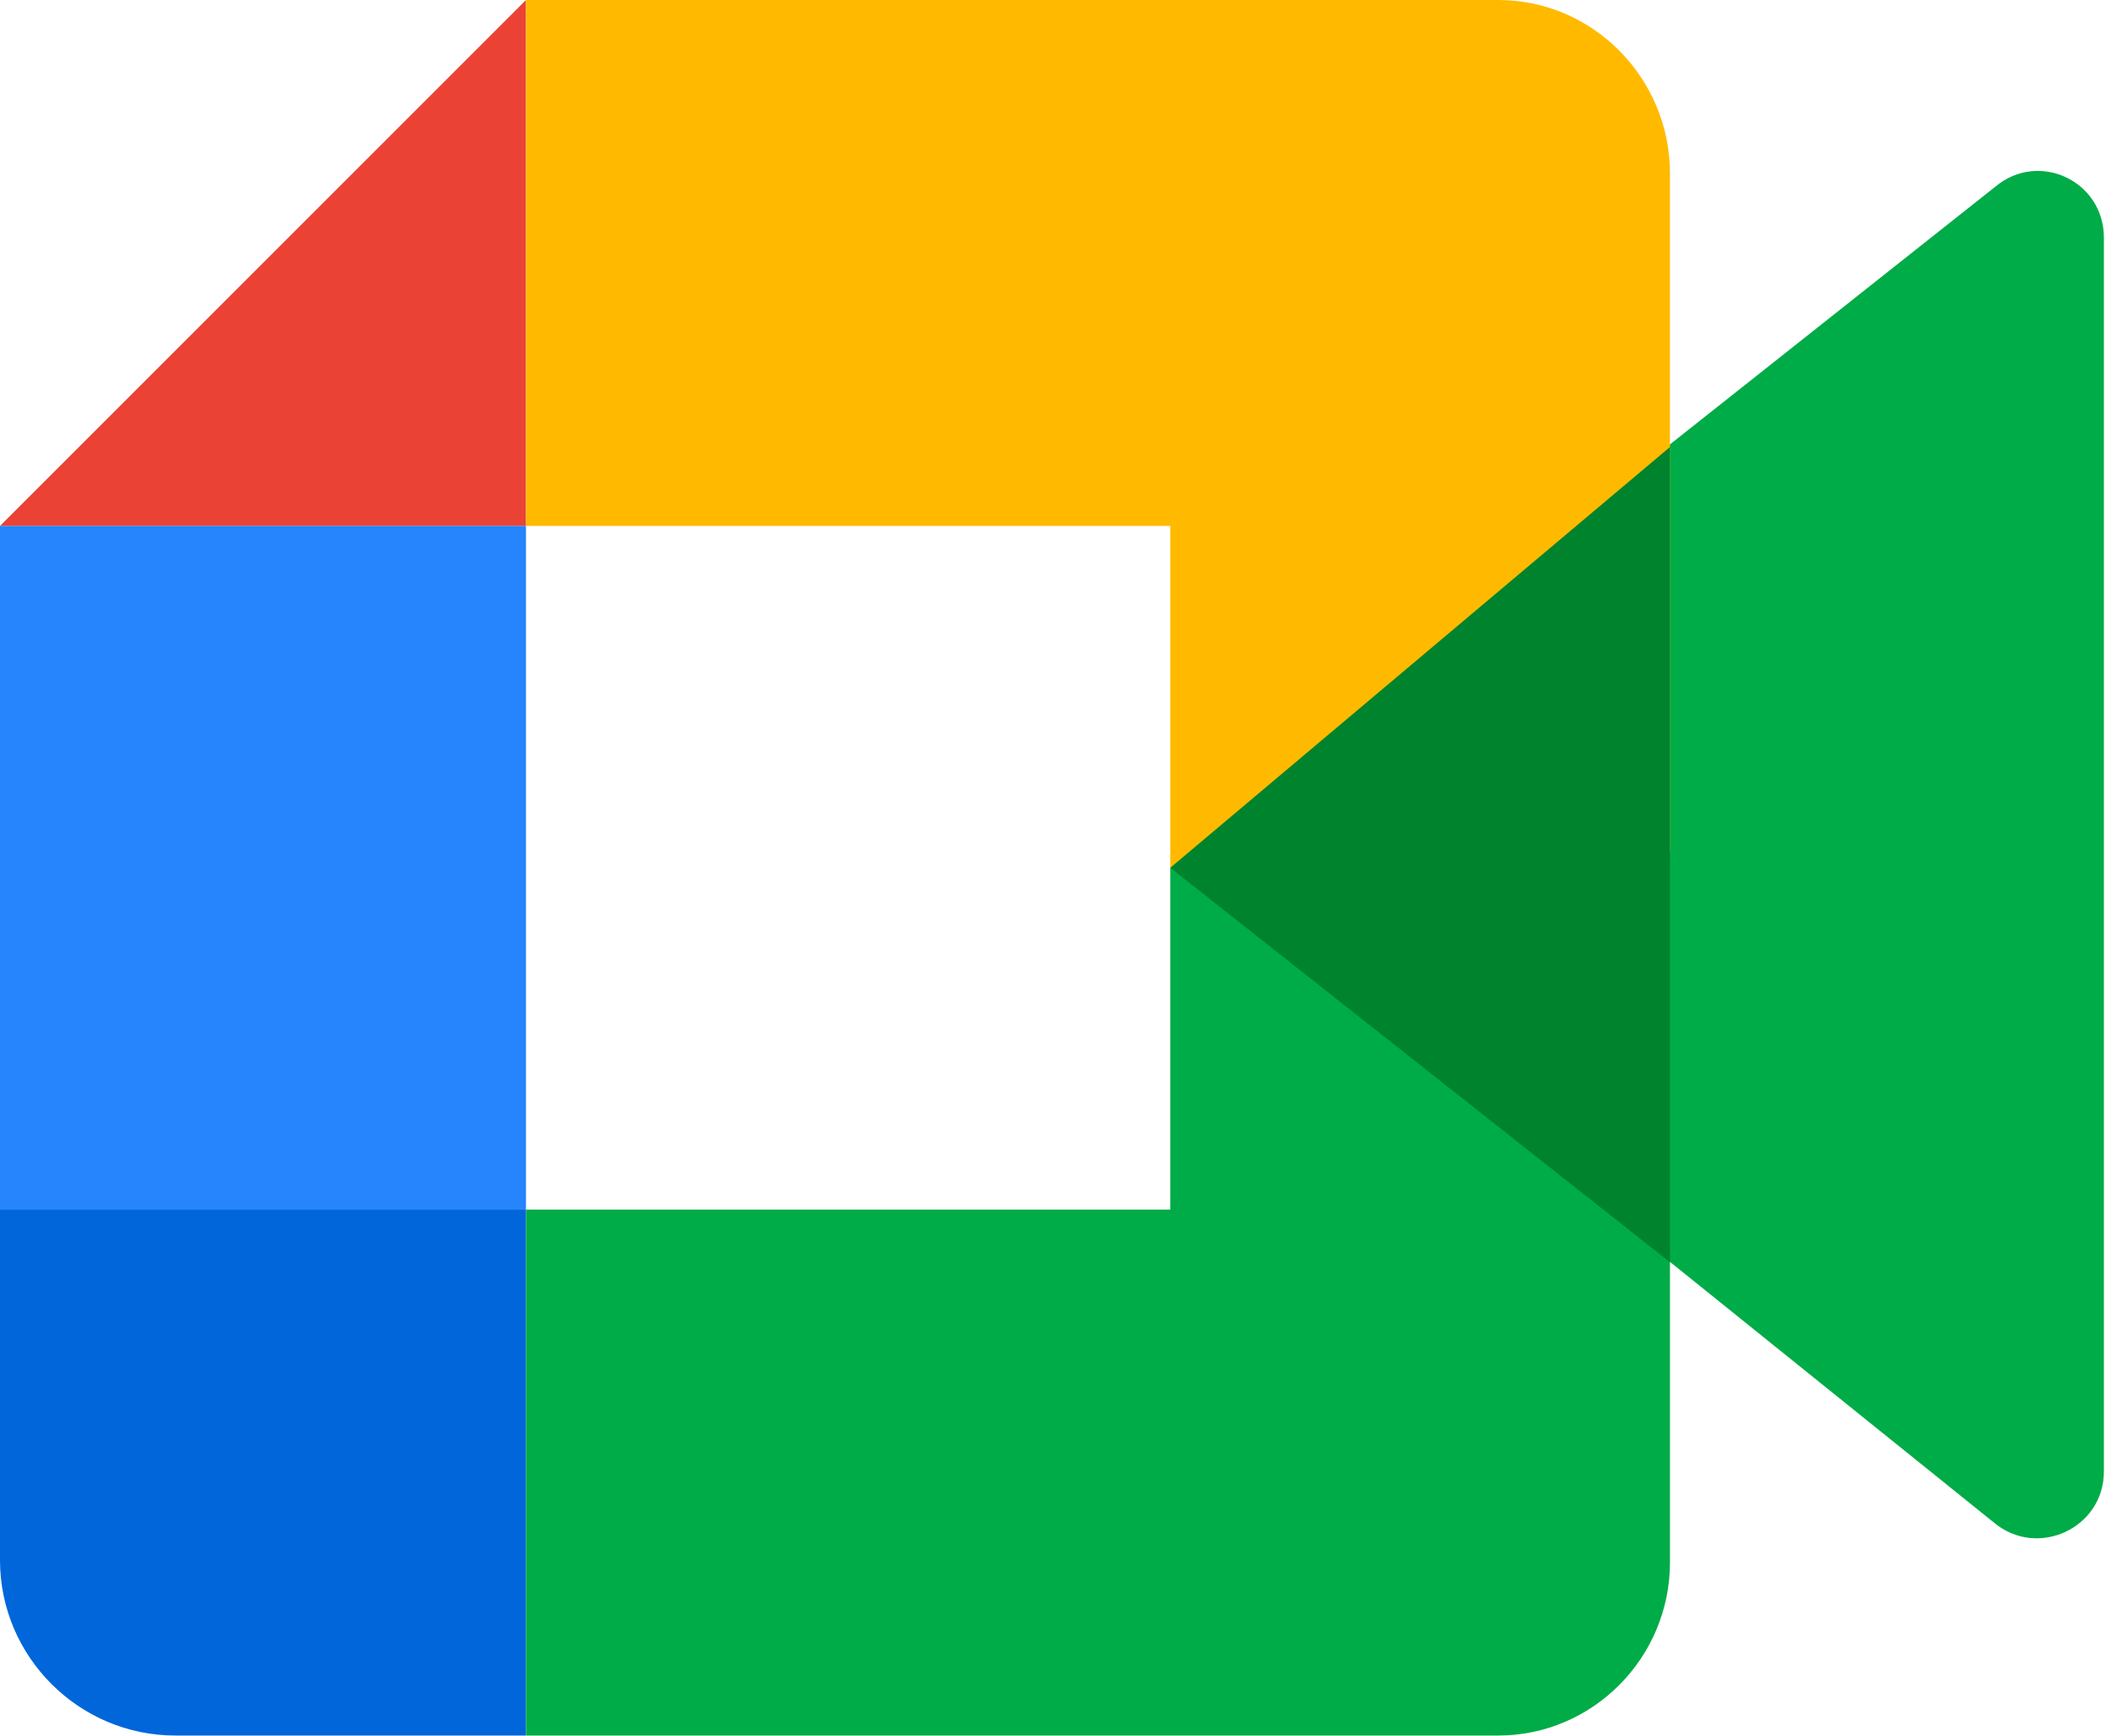
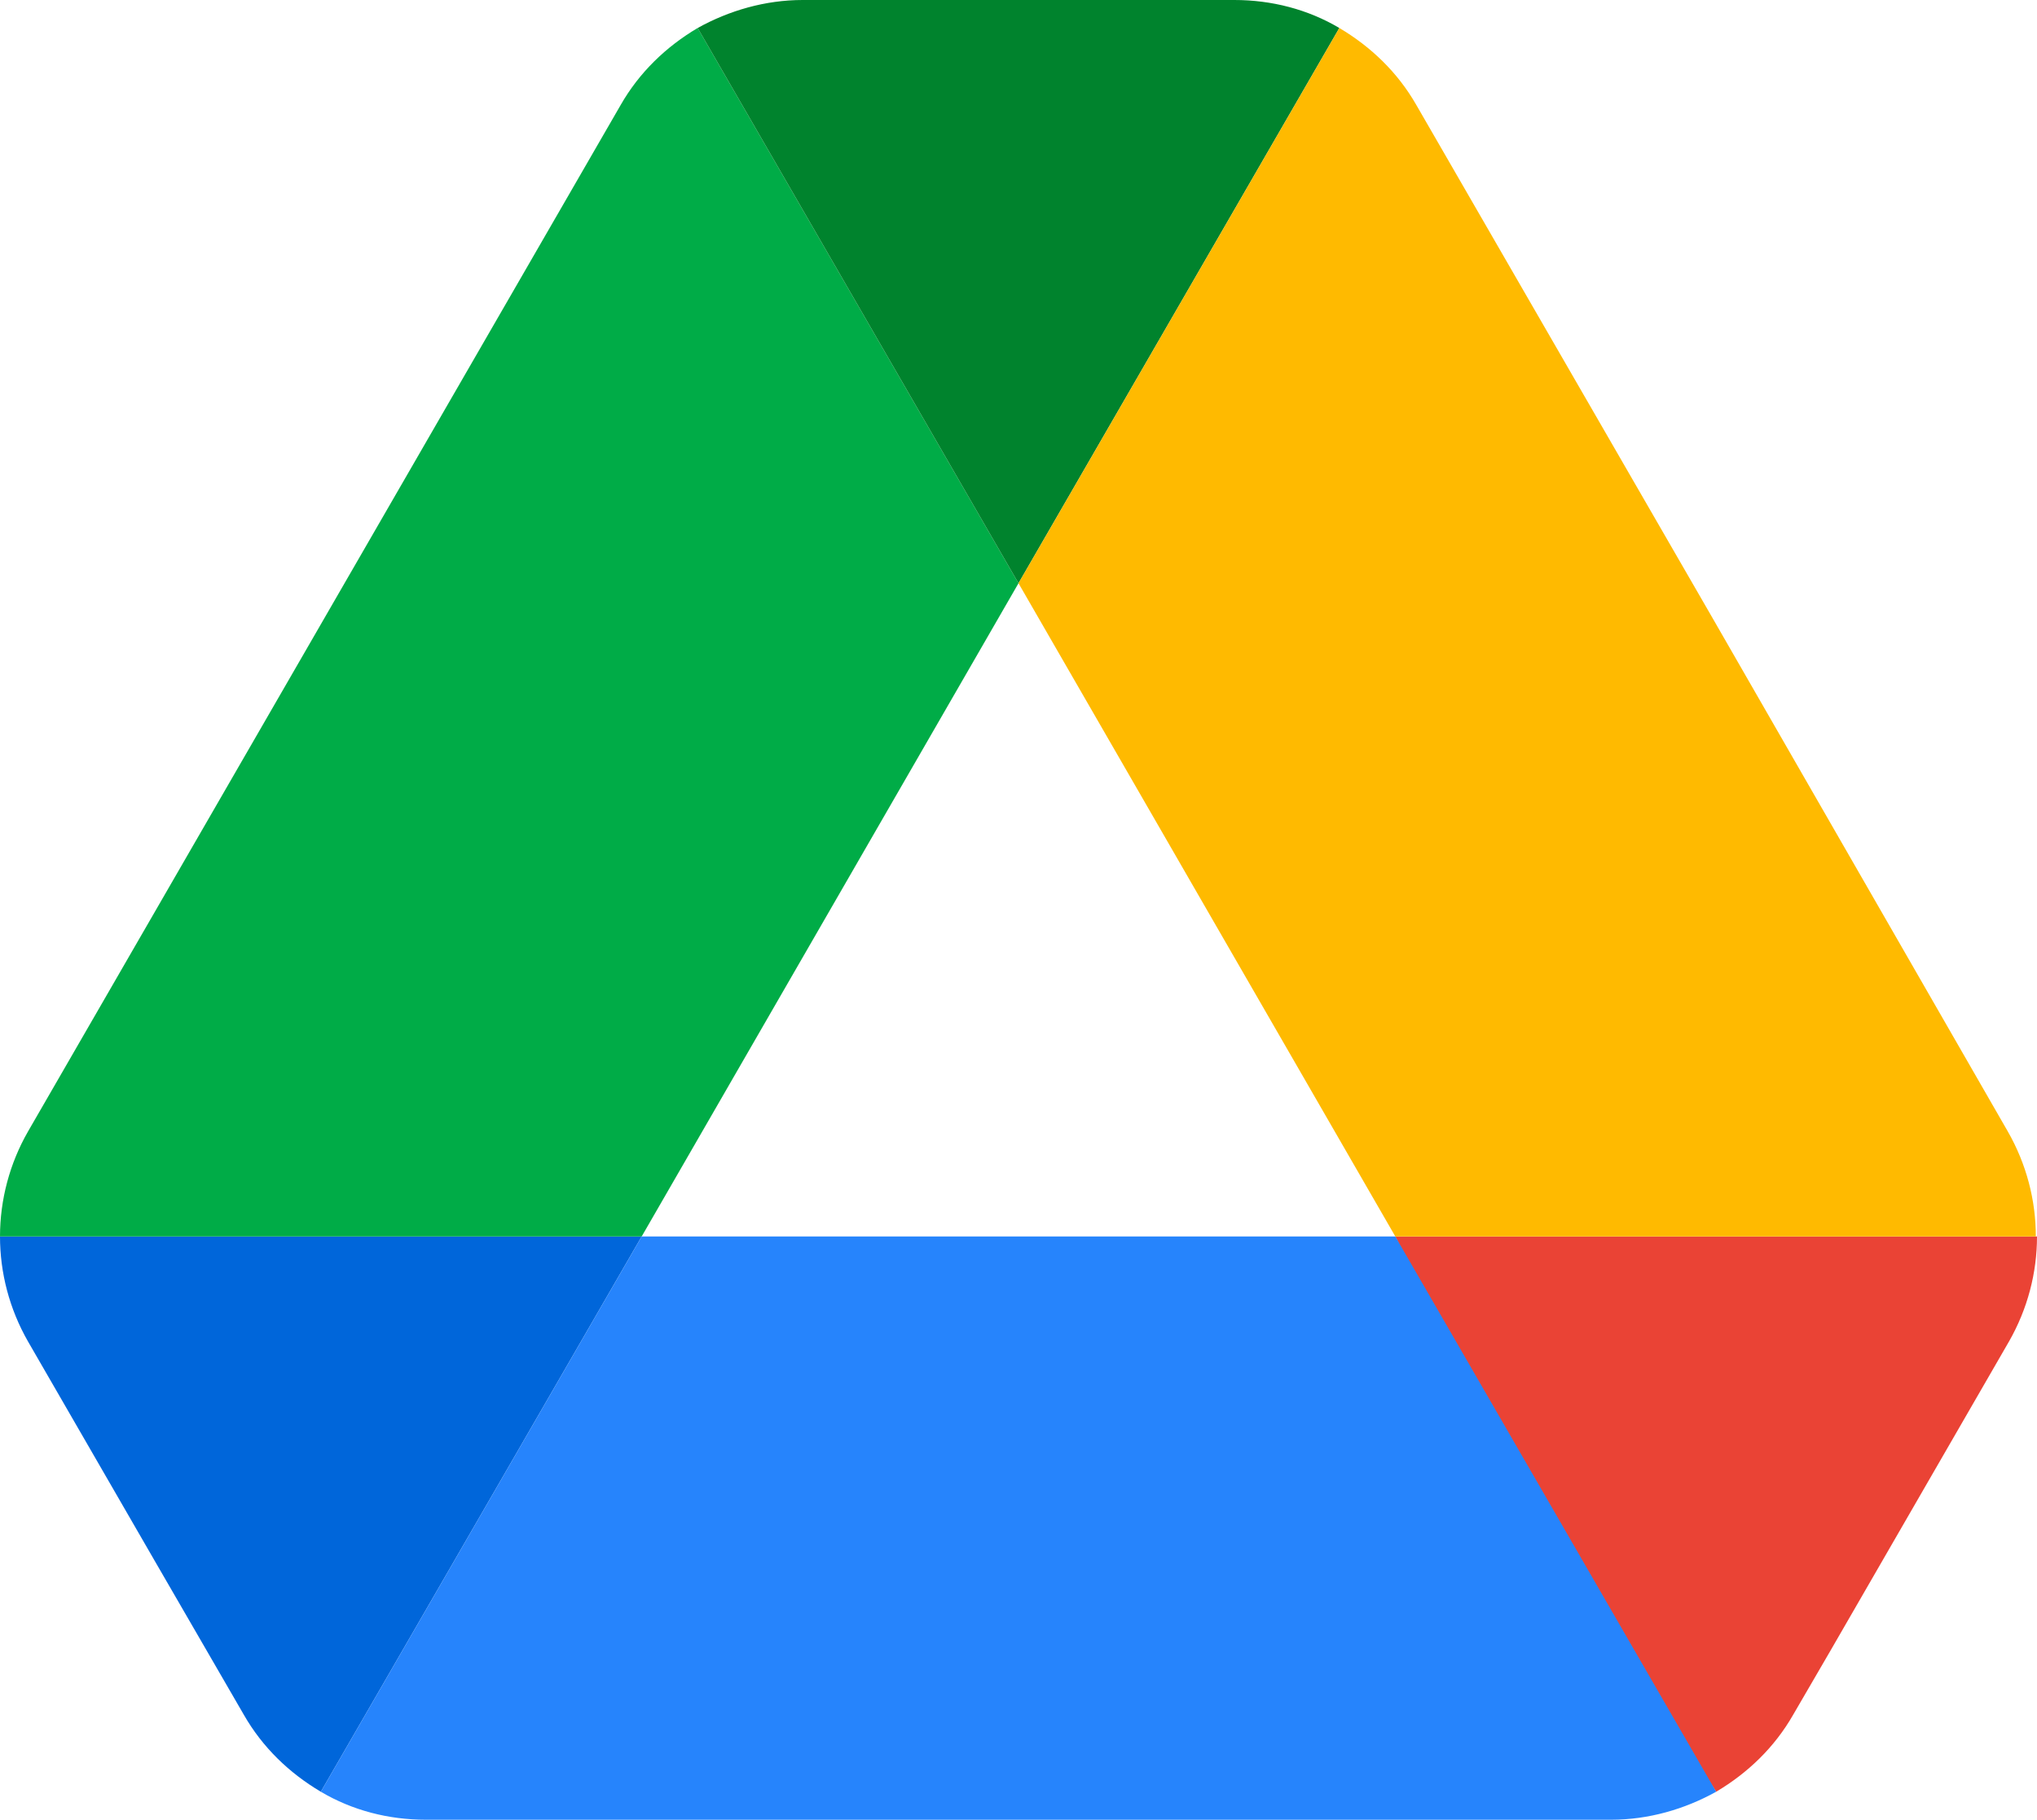
- <svg xmlns="http://www.w3.org/2000/svg" width="364" height="300" viewBox="0 0 364 300" fill="none">
-   <path d="M277.273 208.981V198.394V183.774V114.957V100.337L288.538 76.894L344.862 32.276C352.372 25.975 363.637 31.268 363.637 41.099V254.355C363.637 264.185 352.122 269.479 344.612 263.177L277.273 208.981Z" fill="#00AC47" />
-   <path d="M90.909 0L0 90.909H90.909V0Z" fill="#EA4335" />
-   <path d="M90.909 90.909H0V209.091H90.909V90.909Z" fill="#2684FC" />
-   <path d="M0 209.091V269.697C0 286.364 13.636 300 30.303 300H90.909V209.091H0Z" fill="#0066DA" />
-   <path d="M288.636 29.956C288.636 13.48 275.29 0 258.977 0H199.659H90.909V90.909H202.273V150L288.636 147.28V29.956Z" fill="#FFBA00" />
-   <path d="M202.273 209.091H90.909V300H199.659H258.977C275.29 300 288.636 286.54 288.636 270.088V150H202.273V209.091Z" fill="#00AC47" />
-   <path d="M288.636 77.272V218.182L202.273 150L288.636 77.272Z" fill="#00832D" />
+ <svg xmlns="http://www.w3.org/2000/svg" viewBox="0 0 87.3 78">
+   <path d="m6.6 66.85 3.85 6.65c.8 1.4 1.95 2.5 3.3 3.3l13.75-23.8h-27.5c0 1.55.4 3.1 1.2 4.5z" fill="#0066da" />
+   <path d="m43.65 25-13.75-23.8c-1.35.8-2.5 1.9-3.3 3.3l-25.4 44a9.06 9.06 0 0 0 -1.2 4.5h27.5z" fill="#00ac47" />
+   <path d="m73.55 76.8c1.35-.8 2.5-1.9 3.3-3.3l1.6-2.75 7.65-13.25c.8-1.4 1.2-2.95 1.2-4.5h-27.502l5.852 11.5z" fill="#ea4335" />
+   <path d="m43.65 25 13.75-23.8c-1.35-.8-2.9-1.2-4.5-1.2h-18.5c-1.6 0-3.15.45-4.5 1.2z" fill="#00832d" />
+   <path d="m59.8 53h-32.3l-13.75 23.8c1.35.8 2.9 1.2 4.5 1.2h50.8c1.6 0 3.15-.45 4.5-1.2z" fill="#2684fc" />
+   <path d="m73.4 26.5-12.7-22c-.8-1.4-1.95-2.5-3.3-3.3l-13.75 23.8 16.15 28h27.45c0-1.55-.4-3.1-1.2-4.5z" fill="#ffba00" />
</svg>
